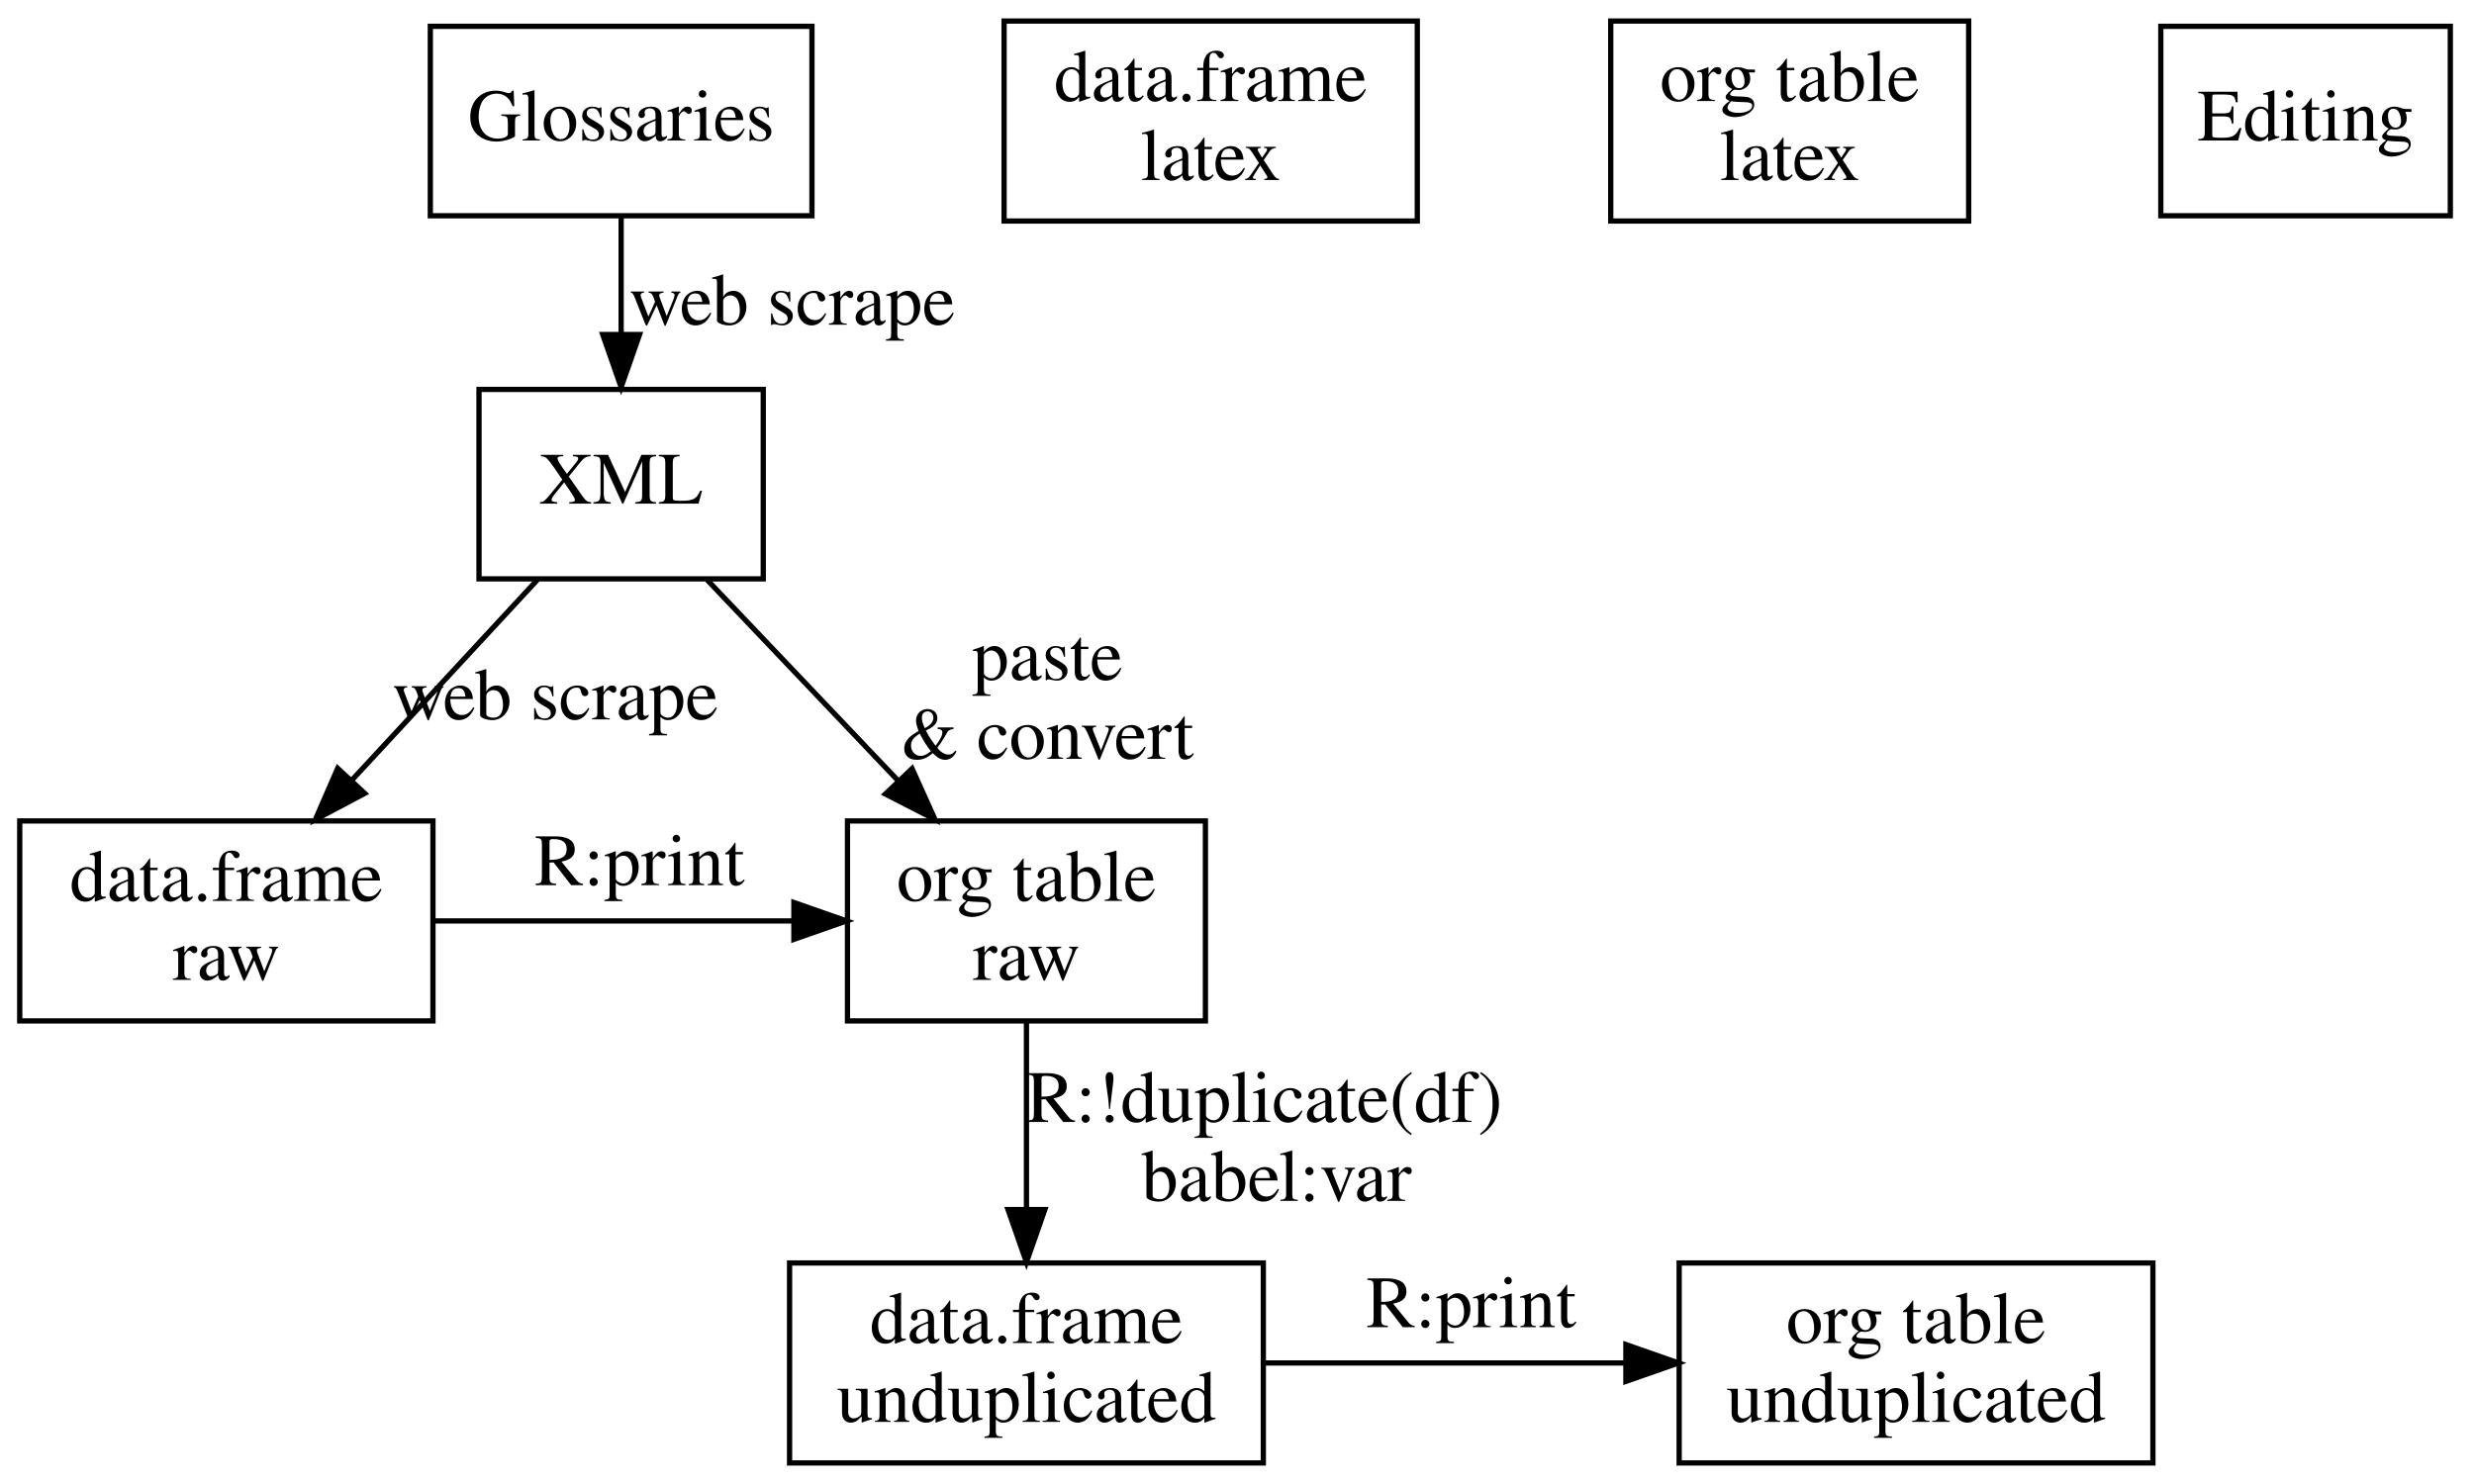
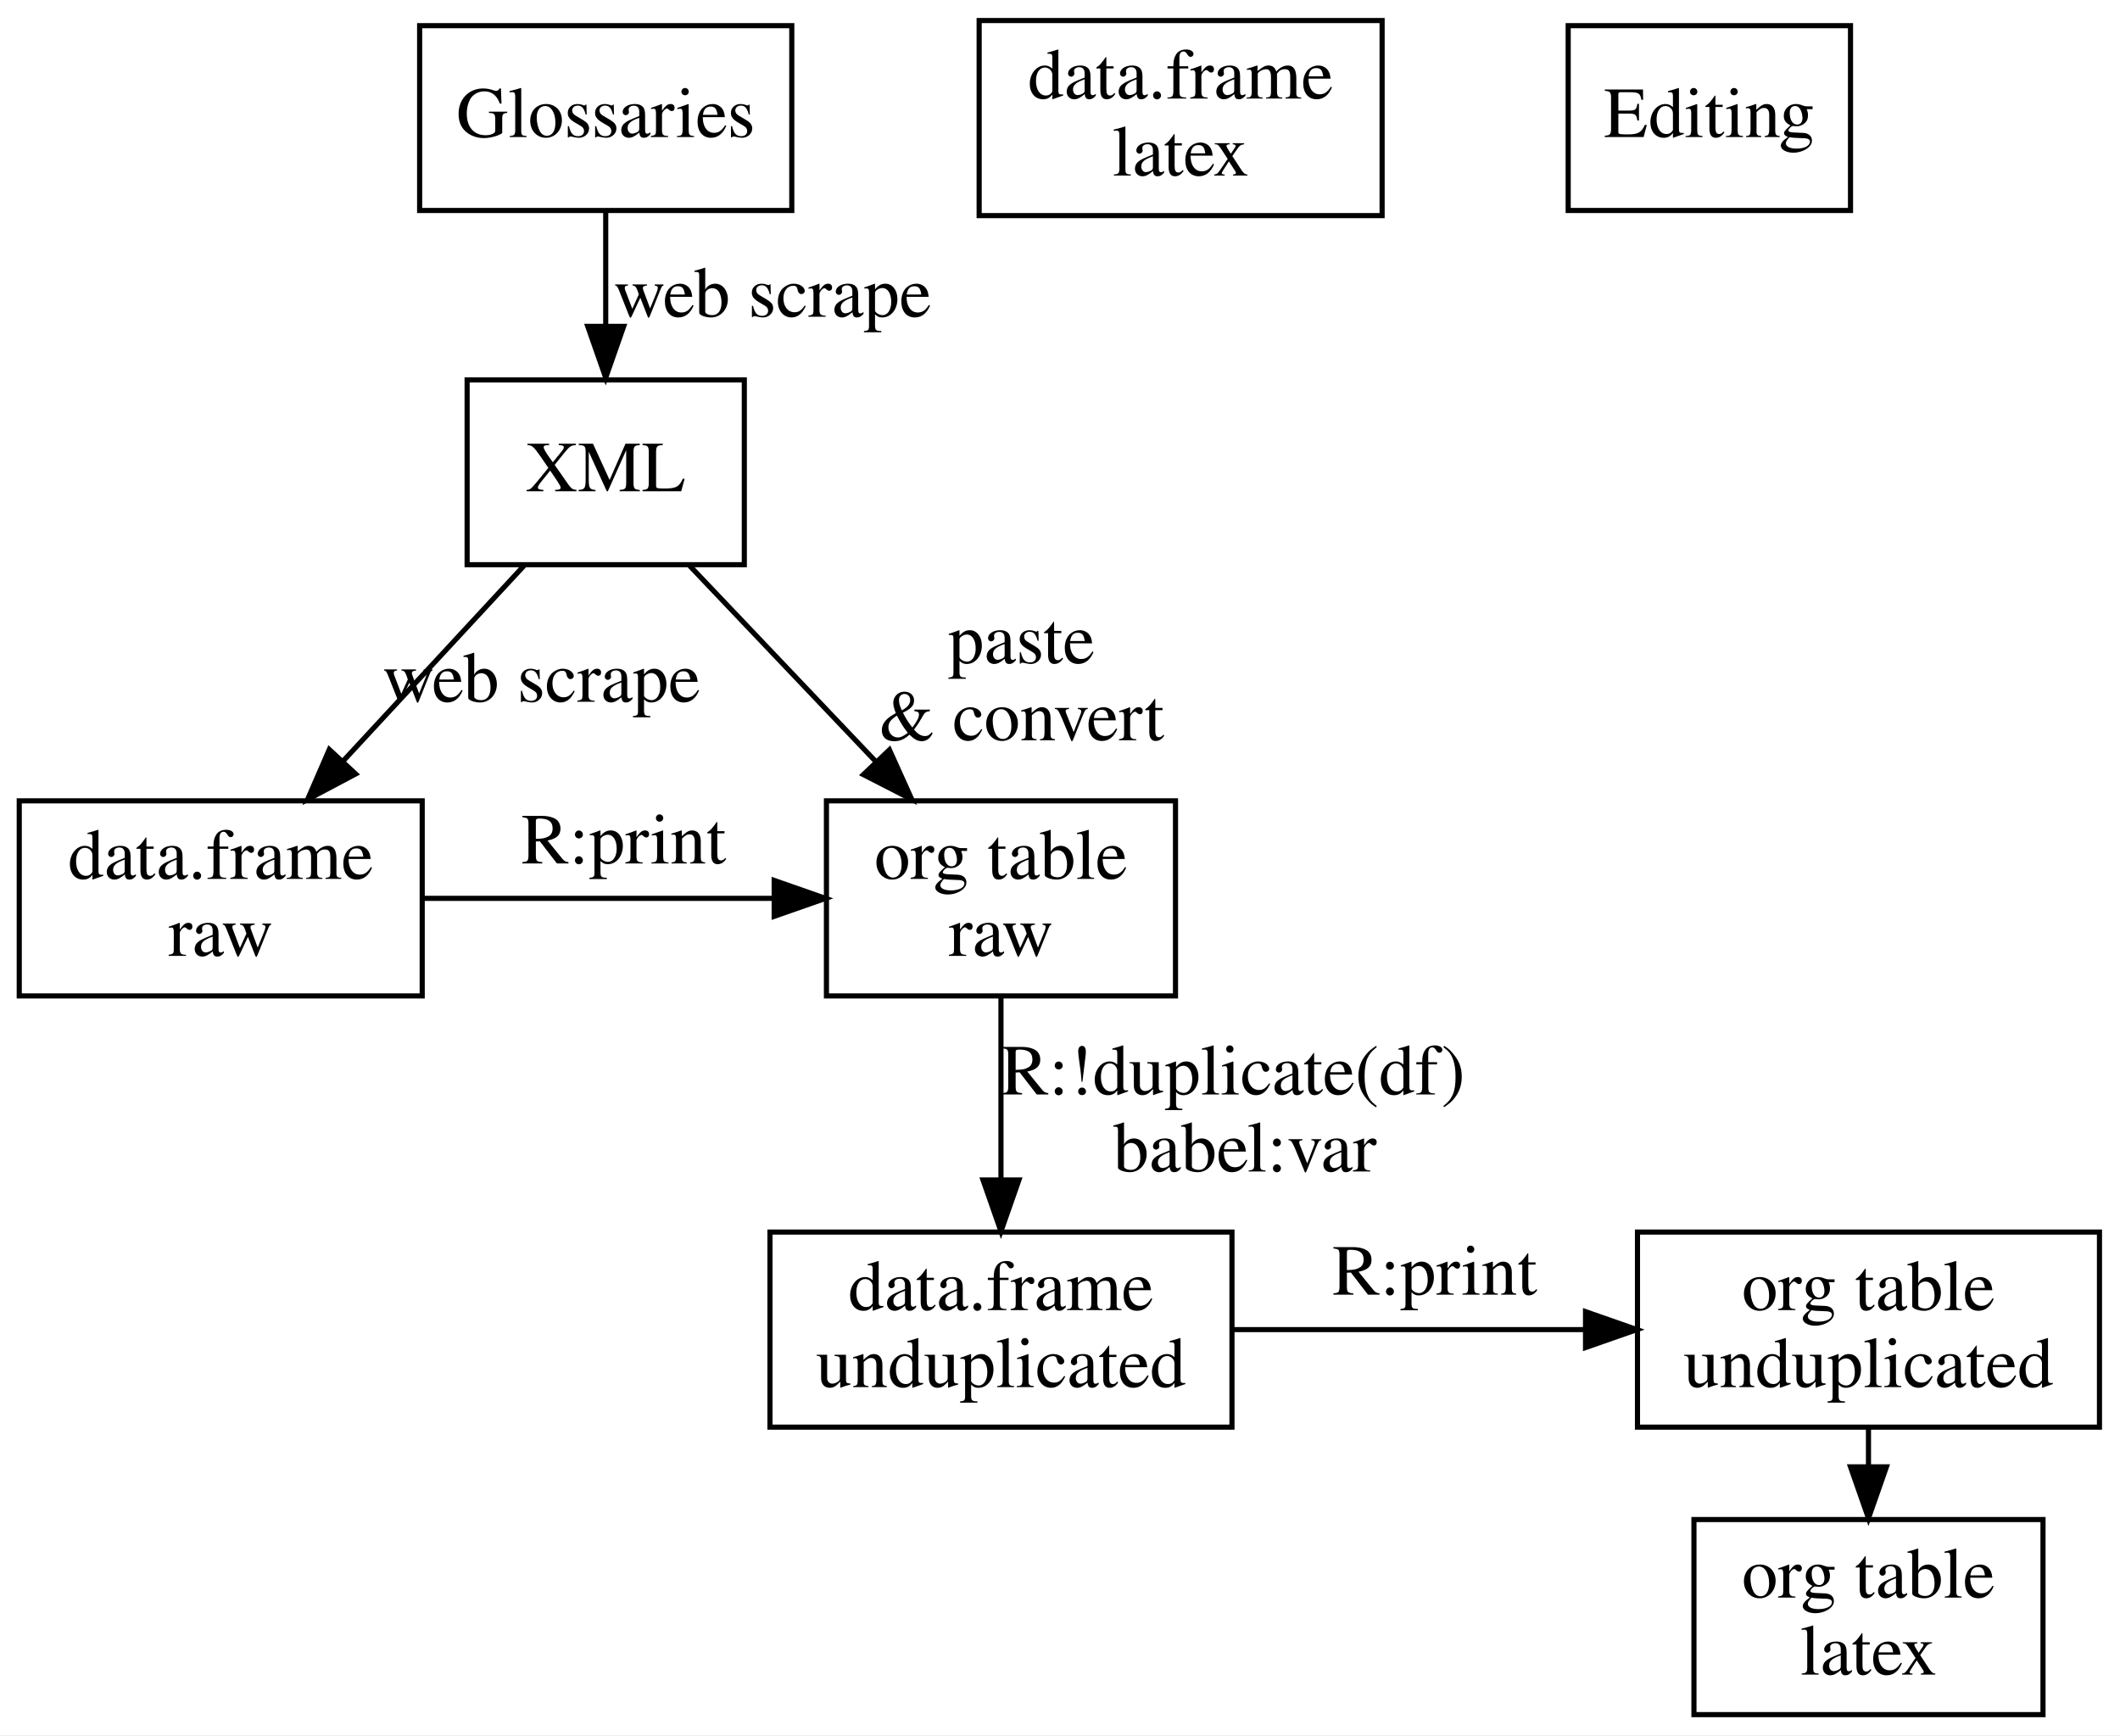
- <svg xmlns="http://www.w3.org/2000/svg" width="470pt" height="282pt" viewBox="0.00 0.00 470.00 282.00">
-   <g id="graph0" class="graph" transform="scale(1 1) rotate(0) translate(4 278)">
-     <polygon fill="white" stroke="none" points="-4,4 -4,-278 466,-278 466,4 -4,4" />
+ <svg xmlns="http://www.w3.org/2000/svg" width="413pt" height="338pt" viewBox="0.00 0.00 413.00 338.00">
+   <g id="graph0" class="graph" transform="scale(1 1) rotate(0) translate(4 334)">
+     <polygon fill="white" stroke="none" points="-4,4 -4,-334 409,-334 409,4 -4,4" />
    <g id="node1" class="node">
-       <polygon fill="none" stroke="black" points="150.25,-273 77.75,-273 77.75,-237 150.25,-237 150.25,-273" />
-       <text text-anchor="middle" x="114" y="-251.3" font-family="Times,serif" font-size="14.00">Glossaries</text>
+       <polygon fill="none" stroke="black" points="150.25,-329 77.75,-329 77.75,-293 150.25,-293 150.25,-329" />
+       <text text-anchor="middle" x="114" y="-307.3" font-family="Times,serif" font-size="14.00">Glossaries</text>
    </g>
    <g id="node2" class="node">
-       <polygon fill="none" stroke="black" points="141,-204 87,-204 87,-168 141,-168 141,-204" />
-       <text text-anchor="middle" x="114" y="-182.3" font-family="Times,serif" font-size="14.00">XML</text>
+       <polygon fill="none" stroke="black" points="141,-260 87,-260 87,-224 141,-224 141,-260" />
+       <text text-anchor="middle" x="114" y="-238.3" font-family="Times,serif" font-size="14.00">XML</text>
    </g>
    <g id="edge1" class="edge">
-       <path fill="none" stroke="black" d="M114,-236.746C114,-229.999 114,-222.093 114,-214.594" />
-       <polygon fill="black" stroke="black" points="117.5,-214.429 114,-204.429 110.5,-214.429 117.5,-214.429" />
-       <text text-anchor="middle" x="146.5" y="-216.3" font-family="Times,serif" font-size="14.00"> web scrape</text>
+       <path fill="none" stroke="black" d="M114,-292.746C114,-285.999 114,-278.093 114,-270.594" />
+       <polygon fill="black" stroke="black" points="117.5,-270.429 114,-260.429 110.5,-270.429 117.5,-270.429" />
+       <text text-anchor="middle" x="146.5" y="-272.3" font-family="Times,serif" font-size="14.00"> web scrape</text>
    </g>
    <g id="node3" class="node">
-       <polygon fill="none" stroke="black" points="78.25,-122 -0.25,-122 -0.25,-84 78.25,-84 78.25,-122" />
-       <text text-anchor="middle" x="39" y="-106.8" font-family="Times,serif" font-size="14.00">data.frame </text>
-       <text text-anchor="middle" x="39" y="-91.8" font-family="Times,serif" font-size="14.00"> raw</text>
+       <polygon fill="none" stroke="black" points="78.25,-178 -0.25,-178 -0.25,-140 78.25,-140 78.25,-178" />
+       <text text-anchor="middle" x="39" y="-162.8" font-family="Times,serif" font-size="14.00">data.frame </text>
+       <text text-anchor="middle" x="39" y="-147.8" font-family="Times,serif" font-size="14.00"> raw</text>
    </g>
    <g id="edge2" class="edge">
-       <path fill="none" stroke="black" d="M98.094,-167.822C87.839,-156.746 74.315,-142.14 62.793,-129.697" />
-       <polygon fill="black" stroke="black" points="65.287,-127.239 55.925,-122.279 60.151,-131.995 65.287,-127.239" />
-       <text text-anchor="middle" x="101.5" y="-141.3" font-family="Times,serif" font-size="14.00"> web scrape</text>
+       <path fill="none" stroke="black" d="M98.094,-223.822C87.839,-212.746 74.315,-198.14 62.793,-185.697" />
+       <polygon fill="black" stroke="black" points="65.287,-183.239 55.925,-178.279 60.151,-187.995 65.287,-183.239" />
+       <text text-anchor="middle" x="101.5" y="-197.3" font-family="Times,serif" font-size="14.00"> web scrape</text>
    </g>
    <g id="node6" class="node">
-       <polygon fill="none" stroke="black" points="225,-122 157,-122 157,-84 225,-84 225,-122" />
-       <text text-anchor="middle" x="191" y="-106.8" font-family="Times,serif" font-size="14.00">org table </text>
-       <text text-anchor="middle" x="191" y="-91.8" font-family="Times,serif" font-size="14.00"> raw </text>
+       <polygon fill="none" stroke="black" points="225,-178 157,-178 157,-140 225,-140 225,-178" />
+       <text text-anchor="middle" x="191" y="-162.8" font-family="Times,serif" font-size="14.00">org table </text>
+       <text text-anchor="middle" x="191" y="-147.8" font-family="Times,serif" font-size="14.00"> raw </text>
    </g>
    <g id="edge3" class="edge">
-       <path fill="none" stroke="black" d="M130.33,-167.822C140.858,-156.746 154.743,-142.14 166.572,-129.697" />
-       <polygon fill="black" stroke="black" points="169.271,-131.938 173.624,-122.279 164.197,-127.115 169.271,-131.938" />
-       <text text-anchor="middle" x="195" y="-148.8" font-family="Times,serif" font-size="14.00"> paste </text>
-       <text text-anchor="middle" x="195" y="-133.8" font-family="Times,serif" font-size="14.00">&amp; convert</text>
+       <path fill="none" stroke="black" d="M130.33,-223.822C140.858,-212.746 154.743,-198.14 166.572,-185.697" />
+       <polygon fill="black" stroke="black" points="169.271,-187.938 173.624,-178.279 164.197,-183.115 169.271,-187.938" />
+       <text text-anchor="middle" x="195" y="-204.8" font-family="Times,serif" font-size="14.00"> paste </text>
+       <text text-anchor="middle" x="195" y="-189.8" font-family="Times,serif" font-size="14.00">&amp; convert</text>
    </g>
    <g id="edge4" class="edge">
-       <path fill="none" stroke="black" d="M78.539,-103C99.403,-103 125.071,-103 146.615,-103" />
-       <polygon fill="black" stroke="black" points="146.82,-106.5 156.82,-103 146.82,-99.5 146.82,-106.5" />
-       <text text-anchor="middle" x="117.5" y="-109.8" font-family="Times,serif" font-size="14.00"> R:print</text>
+       <path fill="none" stroke="black" d="M78.539,-159C99.403,-159 125.071,-159 146.615,-159" />
+       <polygon fill="black" stroke="black" points="146.82,-162.5 156.82,-159 146.82,-155.5 146.82,-162.5" />
+       <text text-anchor="middle" x="117.5" y="-165.8" font-family="Times,serif" font-size="14.00"> R:print</text>
    </g>
    <g id="node4" class="node">
-       <polygon fill="none" stroke="black" points="236,-38 146,-38 146,-0 236,-0 236,-38" />
-       <text text-anchor="middle" x="191" y="-22.8" font-family="Times,serif" font-size="14.00">data.frame </text>
-       <text text-anchor="middle" x="191" y="-7.8" font-family="Times,serif" font-size="14.00"> unduplicated</text>
+       <polygon fill="none" stroke="black" points="236,-94 146,-94 146,-56 236,-56 236,-94" />
+       <text text-anchor="middle" x="191" y="-78.8" font-family="Times,serif" font-size="14.00">data.frame </text>
+       <text text-anchor="middle" x="191" y="-63.8" font-family="Times,serif" font-size="14.00"> unduplicated</text>
    </g>
    <g id="node7" class="node">
-       <polygon fill="none" stroke="black" points="405,-38 315,-38 315,-0 405,-0 405,-38" />
-       <text text-anchor="middle" x="360" y="-22.8" font-family="Times,serif" font-size="14.00">org table </text>
-       <text text-anchor="middle" x="360" y="-7.8" font-family="Times,serif" font-size="14.00"> unduplicated</text>
+       <polygon fill="none" stroke="black" points="405,-94 315,-94 315,-56 405,-56 405,-94" />
+       <text text-anchor="middle" x="360" y="-78.8" font-family="Times,serif" font-size="14.00">org table </text>
+       <text text-anchor="middle" x="360" y="-63.8" font-family="Times,serif" font-size="14.00"> unduplicated</text>
    </g>
    <g id="edge6" class="edge">
-       <path fill="none" stroke="black" d="M236.289,-19C257.306,-19 282.481,-19 304.619,-19" />
-       <polygon fill="black" stroke="black" points="304.879,-22.5 314.879,-19 304.879,-15.5 304.879,-22.5" />
-       <text text-anchor="middle" x="275.5" y="-25.8" font-family="Times,serif" font-size="14.00"> R:print</text>
+       <path fill="none" stroke="black" d="M236.289,-75C257.306,-75 282.481,-75 304.619,-75" />
+       <polygon fill="black" stroke="black" points="304.879,-78.5 314.879,-75 304.879,-71.5 304.879,-78.5" />
+       <text text-anchor="middle" x="275.5" y="-81.8" font-family="Times,serif" font-size="14.00"> R:print</text>
    </g>
    <g id="node5" class="node">
-       <polygon fill="none" stroke="black" points="265.25,-274 186.75,-274 186.75,-236 265.25,-236 265.25,-274" />
-       <text text-anchor="middle" x="226" y="-258.8" font-family="Times,serif" font-size="14.00">data.frame </text>
-       <text text-anchor="middle" x="226" y="-243.8" font-family="Times,serif" font-size="14.00"> latex</text>
+       <polygon fill="none" stroke="black" points="265.25,-330 186.75,-330 186.75,-292 265.25,-292 265.25,-330" />
+       <text text-anchor="middle" x="226" y="-314.8" font-family="Times,serif" font-size="14.00">data.frame </text>
+       <text text-anchor="middle" x="226" y="-299.8" font-family="Times,serif" font-size="14.00"> latex</text>
    </g>
    <g id="edge5" class="edge">
-       <path fill="none" stroke="black" d="M191,-83.802C191,-73.398 191,-60.121 191,-48.377" />
-       <polygon fill="black" stroke="black" points="194.5,-48.148 191,-38.148 187.5,-48.148 194.5,-48.148" />
-       <text text-anchor="start" x="191" y="-64.8" font-family="Times,serif" font-size="14.00"> R:!duplicate(df) </text>
-       <text text-anchor="middle" x="238.5" y="-49.8" font-family="Times,serif" font-size="14.00"> babel:var</text>
+       <path fill="none" stroke="black" d="M191,-139.802C191,-129.398 191,-116.122 191,-104.377" />
+       <polygon fill="black" stroke="black" points="194.5,-104.148 191,-94.148 187.5,-104.148 194.5,-104.148" />
+       <text text-anchor="start" x="191" y="-120.8" font-family="Times,serif" font-size="14.00"> R:!duplicate(df) </text>
+       <text text-anchor="middle" x="238.5" y="-105.8" font-family="Times,serif" font-size="14.00"> babel:var</text>
    </g>
    <g id="node8" class="node">
-       <polygon fill="none" stroke="black" points="370,-274 302,-274 302,-236 370,-236 370,-274" />
-       <text text-anchor="middle" x="336" y="-258.8" font-family="Times,serif" font-size="14.00">org table </text>
-       <text text-anchor="middle" x="336" y="-243.8" font-family="Times,serif" font-size="14.00"> latex</text>
+       <polygon fill="none" stroke="black" points="394,-38 326,-38 326,-0 394,-0 394,-38" />
+       <text text-anchor="middle" x="360" y="-22.8" font-family="Times,serif" font-size="14.00">org table </text>
+       <text text-anchor="middle" x="360" y="-7.8" font-family="Times,serif" font-size="14.00"> latex</text>
+     </g>
+     <g id="edge7" class="edge">
+       <path fill="none" stroke="black" d="M360,-55.718C360,-53.343 360,-50.867 360,-48.375" />
+       <polygon fill="black" stroke="black" points="363.5,-48.263 360,-38.263 356.5,-48.263 363.5,-48.263" />
    </g>
    <g id="node9" class="node">
-       <polygon fill="none" stroke="black" points="461.5,-273 406.5,-273 406.5,-237 461.5,-237 461.5,-273" />
-       <text text-anchor="middle" x="434" y="-251.3" font-family="Times,serif" font-size="14.00">Editing</text>
+       <polygon fill="none" stroke="black" points="356.5,-329 301.5,-329 301.5,-293 356.5,-293 356.5,-329" />
+       <text text-anchor="middle" x="329" y="-307.3" font-family="Times,serif" font-size="14.00">Editing</text>
    </g>
  </g>
</svg>
